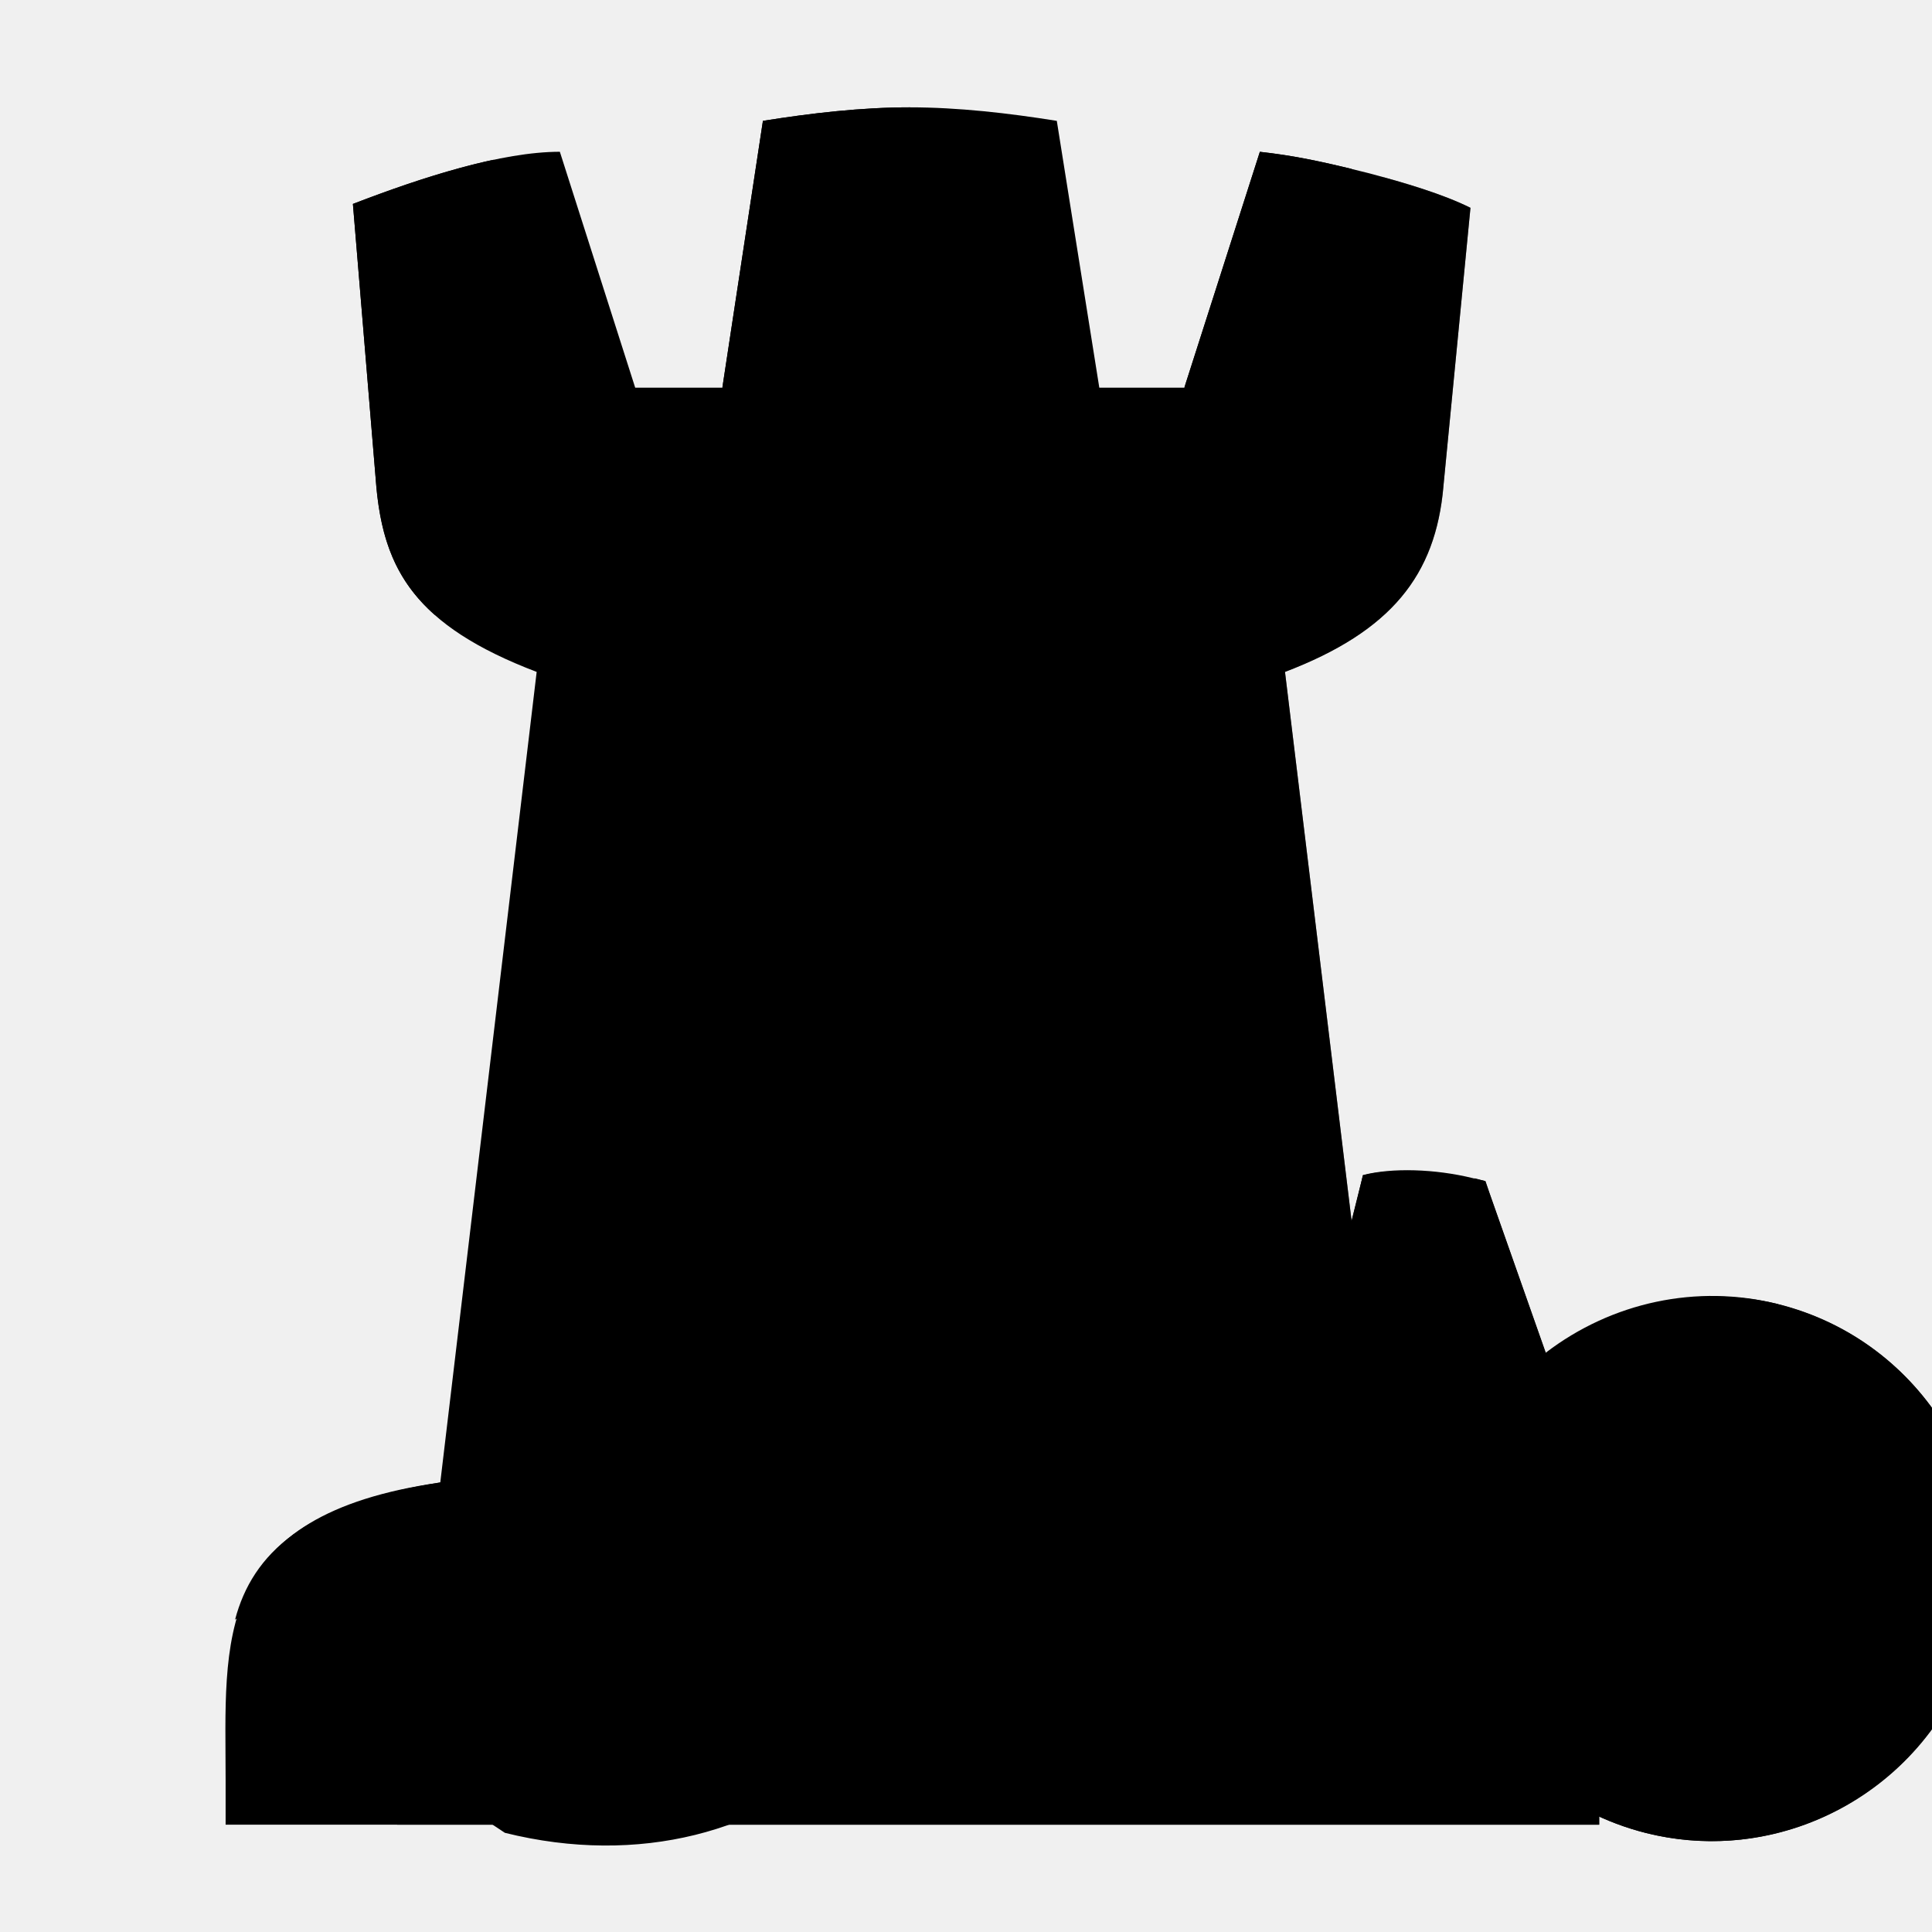
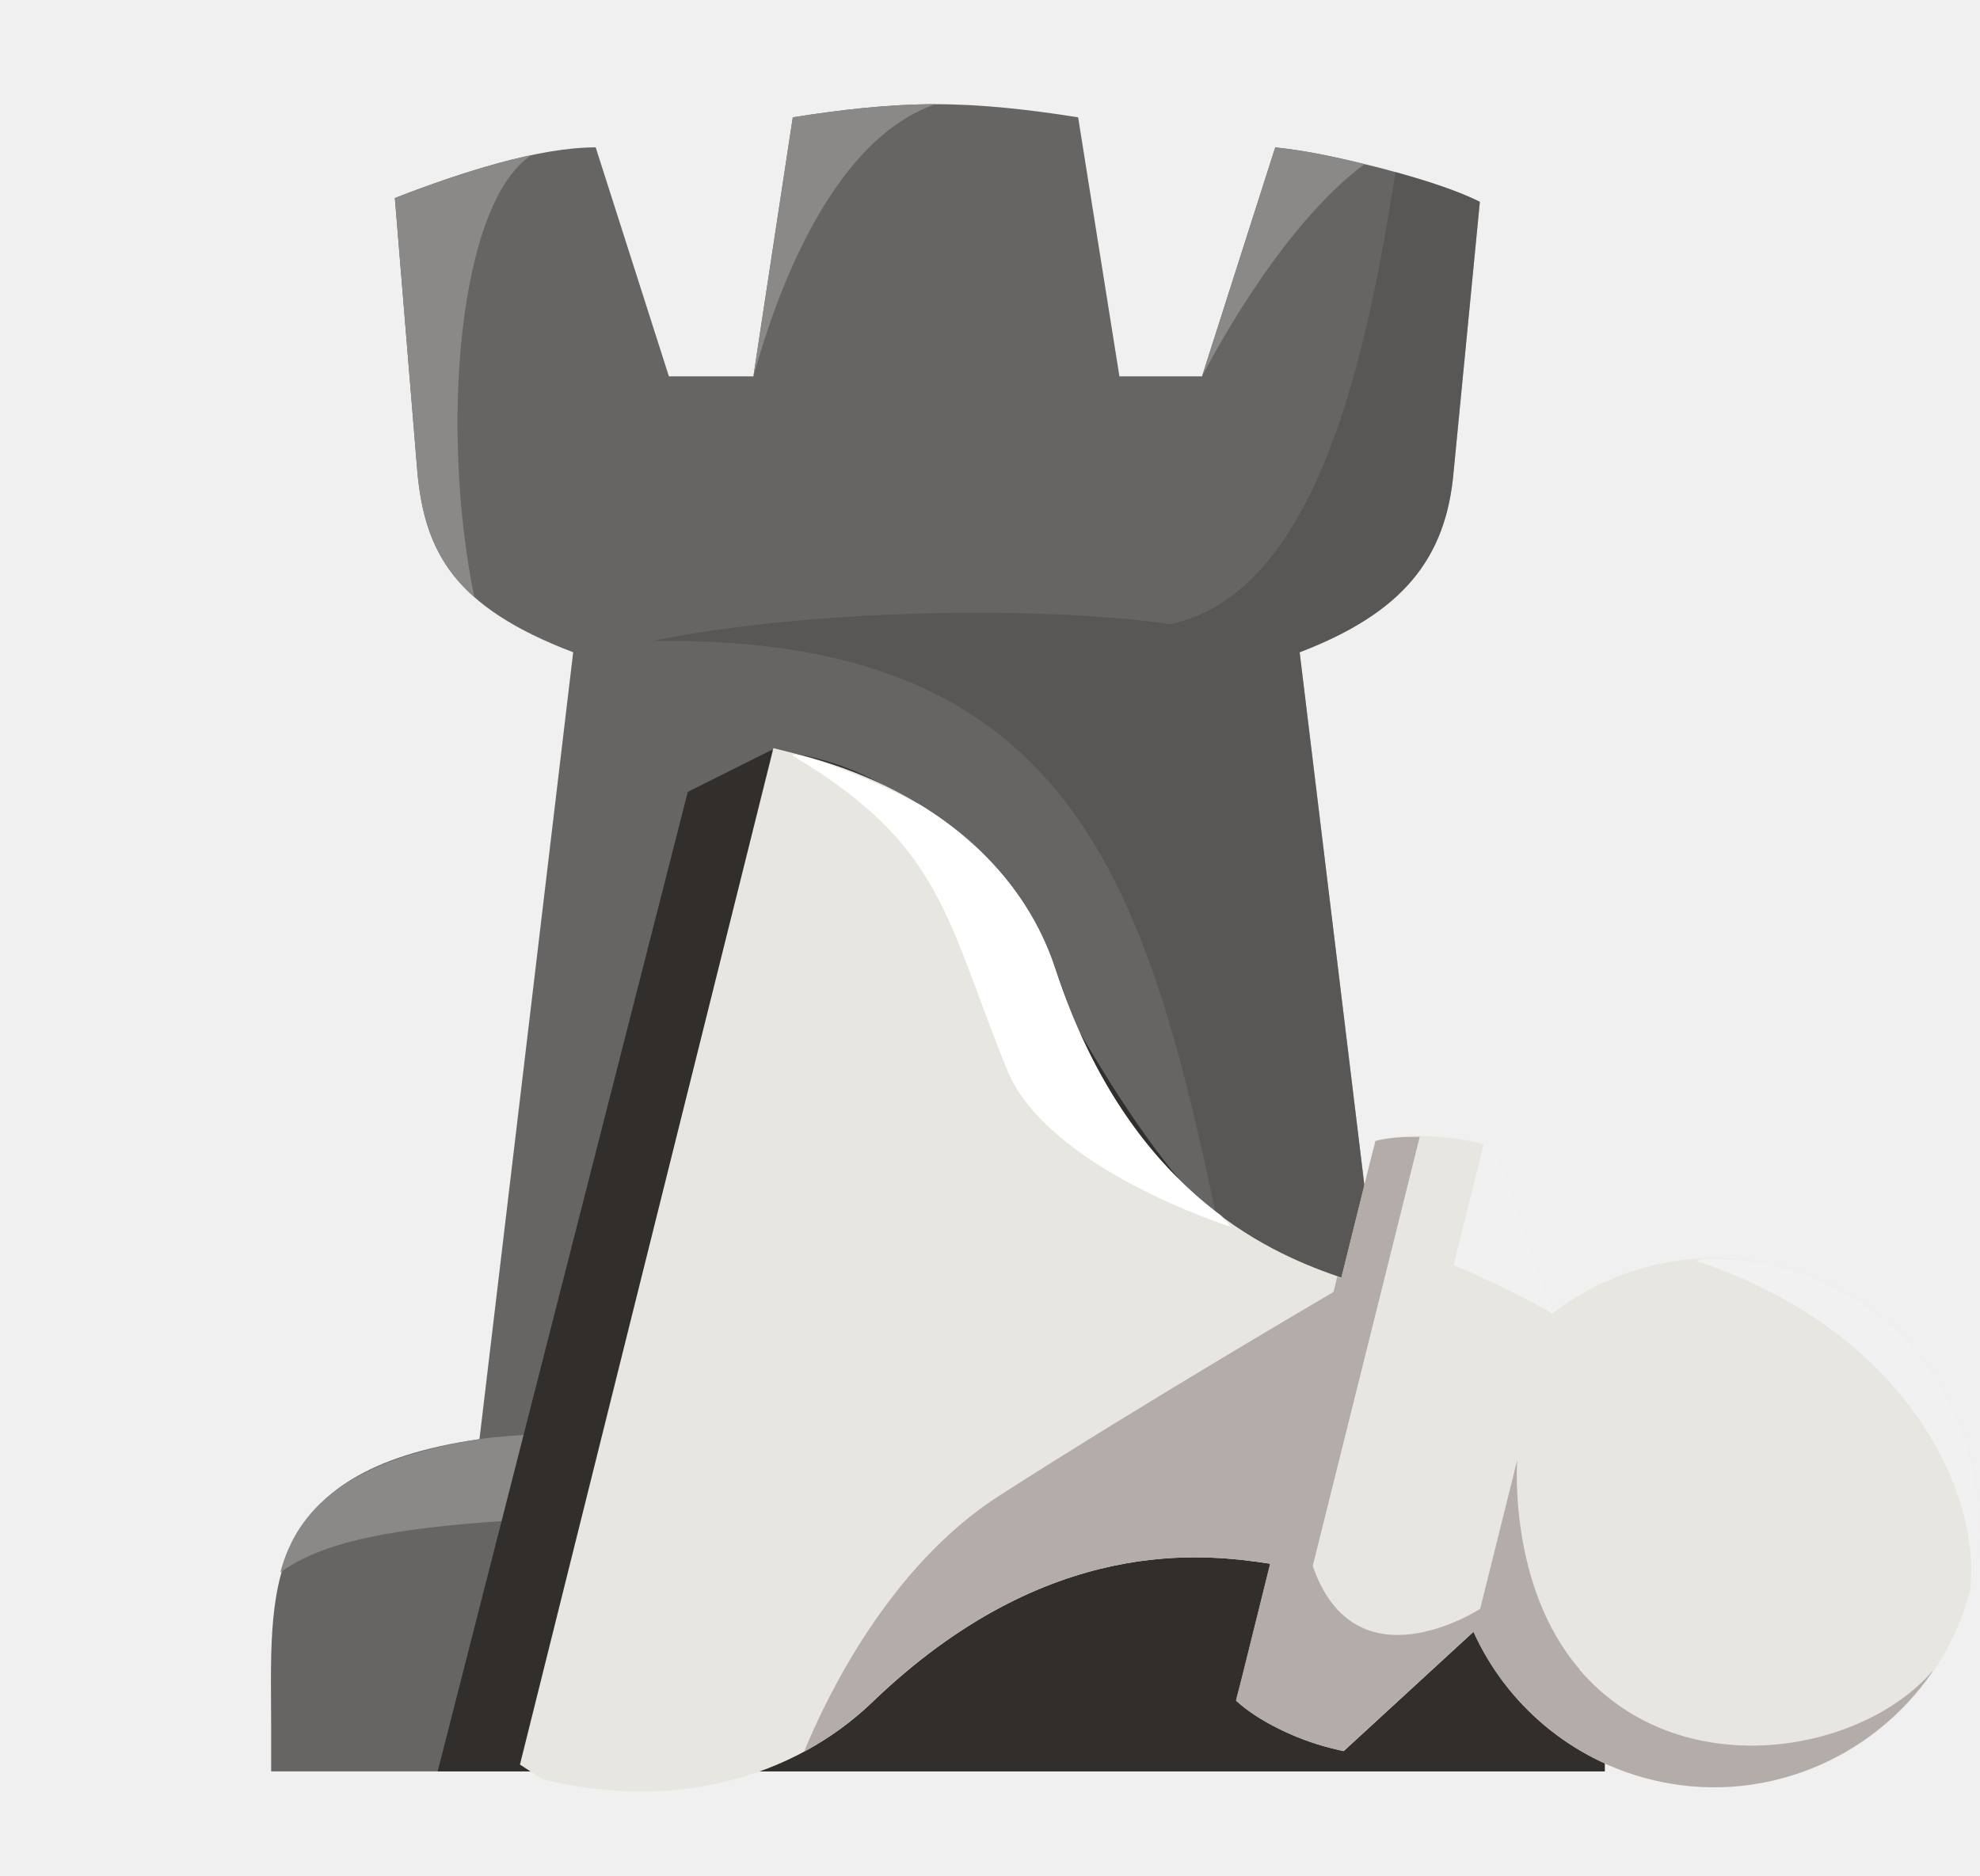
- <svg xmlns="http://www.w3.org/2000/svg" viewBox="0 0 90 90">
-   <path d="M49.23,5.63L51.21,18.06L55.17,18.06L58.69,7.07C60.31,7.25,61.57,7.52,63.73,8.06C65.44,8.51,67.24,9.05,68.5,9.68L67.24,22.65C66.88,26.8,64.81,29.41,59.86,31.3L64.44,69.05C64.46,69.05,64.47,69.06,64.49,69.06C75.21,70.68,74.49,76.44,74.49,82.93L74.49,85L10.51,85L10.51,82.93C10.51,76.45,9.79,70.59,20.51,69.06L25,31.3C19.33,29.14,17.89,26.53,17.53,22.65L16.44,9.5C19.69,8.24,23.38,7.07,26.08,7.07L29.59,18.06L33.65,18.06L35.54,5.63C37.79,5.27,40.13,5,42.38,5C44.64,5,46.98,5.27,49.23,5.63Z" fill="currentColor" />
-   <path d="M64.45,69.12L64.45,69.13L64.45,69.13C62.29,68.86,60.13,68.68,57.97,68.59C57.52,66.5,57.11,64.47,56.7,62.49C52.92,43.81,50.21,30.43,28.78,30.76C36.26,29.23,47.34,29.05,53.64,29.95C60.95,28.43,63.19,16.19,64.46,8.26C65.92,8.66,67.38,9.13,68.46,9.66C68.47,9.67,68.49,9.68,68.5,9.68L67.24,22.65C67.24,22.67,67.24,22.68,67.24,22.69C66.87,26.81,64.8,29.41,59.86,31.3Z" fill="currentColor" opacity="0.5" />
-   <path d="M64.48,69.06C70.87,70.05,73.22,72.39,74.03,75.54C70.52,73.2,64.39,72.57,42.49,72.57C20.68,72.57,14.19,73.11,10.95,75.45C11.76,72.39,14.19,70.05,20.5,69.06C23.57,68.61,33.03,68.52,42.49,68.52C54.56,68.52,59.79,68.34,64.48,69.06Z" fill="currentColor" />
-   <path d="M20.26,28.65C18.41,27.02,17.75,25.09,17.53,22.67C17.53,22.66,17.53,22.66,17.53,22.65L16.44,9.5C18.57,8.68,20.89,7.89,23,7.44C19.45,9.78,18.62,20.66,20.26,28.65Z" fill="currentColor" />
-   <path d="M33.65,18.06L35.54,5.63C37.79,5.27,40.13,5,42.38,5C36.62,6.98,34.1,16.53,33.65,18.06Z" fill="currentColor" />
-   <path d="M62.97,7.87C59.24,10.65,56.12,16.25,55.17,18.06L58.69,7.07C58.71,7.07,58.73,7.08,58.74,7.08C60.14,7.24,61.28,7.46,62.97,7.87Z" fill="currentColor" />
-   <path d="M74.5,68L74.5,85L18.5,85L30.5,38L34.5,36C51.37,37.83,45.5,62.5,74.5,68Z" fill="currentColor" />
-   <path d="M82.83,60.75C79.05,59.8,75.08,60.66,72,63.02L69.38,55.58L69.18,55.02L68.6,54.88C66.85,54.45,64.83,54.39,63.49,54.74L63.44,54.95L63.37,55.25L63.21,55.9L61.86,61.31C58.93,60.29,51.77,57.64,48.12,46.48C46.49,41.49,41.95,37.74,35.68,36.17L34.61,35.9L34.34,36.98L22.72,83.6L22.45,84.67L23.52,85.38C29.79,86.94,35.57,85.32,39.36,81.68C47.8,73.56,55.37,74.57,58.45,75.04L57.11,80.45L56.94,81.1L56.86,81.4L56.81,81.61C57.83,82.55,59.63,83.46,61.38,83.89L61.97,84.03L62.4,83.63L68.2,78.3C69.79,81.82,72.91,84.44,76.69,85.39C83.47,87.08,90.37,82.93,92.07,76.15L92.07,76.13C93.76,69.33,89.61,62.44,82.83,60.75Z" fill="currentColor" />
-   <path d="M70.3,70.07L68.52,77.2C68.41,77.27,62.52,81.05,60.48,75.14L65.62,54.55L65.51,54.55C64.76,54.55,64.06,54.6,63.49,54.75L63.44,54.96L63.36,55.27L63.2,55.91L61.85,61.32C61.85,61.32,61.72,61.28,61.67,61.25L61.48,62C61.48,62,52.43,67.29,45.42,71.79C40.13,75.19,37.12,81.52,36.08,84.05C37.27,83.41,38.37,82.62,39.34,81.68C47.79,73.56,55.36,74.57,58.44,75.04L57.09,80.45L56.93,81.1L56.85,81.4L56.8,81.61C57.82,82.55,59.62,83.46,61.37,83.89L61.93,84.03L62.27,83.74L62.39,83.63L68.19,78.3C69.78,81.82,72.9,84.44,76.68,85.39C81.96,86.71,87.3,84.47,90.21,80.23C90.23,80.18,90.24,80.16,90.24,80.16C86.79,84.18,78.08,85.71,73.28,80.11L73.28,80.09C69.84,76.09,70.3,70.07,70.3,70.07Z" fill="currentColor" />
-   <path d="M72.01,63.02L69.39,55.58L69.2,55.02L68.69,54.89L67.24,60.71C69.55,61.65,72.01,63.02,72.05,63.08L72.04,63.09Z" fill="currentColor" />
-   <path d="M79.15,60.41C78.97,60.46,78.88,60.5,78.88,60.5C89.12,63.89,92.58,71.83,92.02,76.29C92.03,76.24,92.06,76.18,92.07,76.14C93.76,69.34,89.61,62.46,82.83,60.76L82.83,60.75C81.61,60.45,80.37,60.35,79.15,60.41Z" fill="currentColor" />
-   <path d="M45.81,51.31C47.74,56.08,56.49,58.84,56.49,58.84C56.6,58.9,56.43,58.7,56.1,58.34C53.25,56.21,50.15,52.65,48.13,46.47C47.07,43.26,44.82,40.56,41.66,38.63C38.19,36.77,34.83,35.84,35.65,36.33C42.73,40.58,42.9,44.12,45.81,51.31Z" fill="currentColor" />
+ <svg xmlns="http://www.w3.org/2000/svg" width="95" height="90" viewBox="0 0 95 90" fill="none">
+   <path d="M44.884 5C47.136 5 49.477 5.271 51.729 5.631L53.71 18.06H57.673L61.186 7.071C62.807 7.251 64.068 7.522 66.23 8.062C67.941 8.513 69.742 9.053 71.003 9.684L69.742 22.653C69.382 26.796 67.31 29.408 62.357 31.3L66.941 69.051C66.956 69.053 66.972 69.055 66.987 69.058C77.711 70.679 76.99 76.444 76.99 82.929V85H13.01V82.929C13.01 76.445 12.29 70.591 23.005 69.059L27.501 31.3C21.827 29.138 20.386 26.526 20.026 22.653L18.945 9.503C22.187 8.242 25.879 7.071 28.581 7.071L32.094 18.06H36.148L38.038 5.631C40.29 5.271 42.632 5 44.884 5Z" fill="#666564" />
+   <path opacity="0.5" d="M62.357 31.3L66.949 69.119L66.95 69.128H66.949C64.788 68.858 62.627 68.678 60.466 68.588C60.018 66.504 59.605 64.469 59.205 62.494C55.418 43.81 52.707 30.434 31.284 30.759C38.759 29.228 49.838 29.048 56.142 29.949C63.448 28.434 65.691 16.195 66.959 8.259C68.418 8.661 69.877 9.128 70.956 9.66C70.972 9.668 70.987 9.676 71.004 9.684L69.743 22.653C69.742 22.665 69.74 22.678 69.739 22.69C69.37 26.812 67.296 29.414 62.357 31.3Z" fill="#4B4847" />
+   <path d="M44.989 68.518C57.064 68.518 62.291 68.337 66.977 69.058C73.375 70.048 75.718 72.391 76.529 75.543C73.015 73.201 66.887 72.57 44.989 72.57C23.182 72.57 16.694 73.111 13.45 75.453C14.261 72.391 16.694 70.048 23.002 69.058C26.066 68.607 35.528 68.518 44.989 68.518ZM25.502 7.442C21.955 9.779 21.117 20.659 22.758 28.654C20.907 27.021 20.254 25.092 20.026 22.671C20.026 22.665 20.026 22.659 20.026 22.653L18.945 9.503C21.072 8.676 23.394 7.887 25.502 7.442ZM44.884 5C39.12 6.981 36.598 16.528 36.148 18.06L38.039 5.631C40.291 5.271 42.632 5 44.884 5ZM61.244 7.078C62.638 7.236 63.775 7.462 65.468 7.874C61.738 10.65 58.62 16.253 57.674 18.06L61.186 7.072C61.205 7.074 61.225 7.076 61.244 7.078Z" fill="#8B8987" />
+   <path d="M37 36C53.867 37.828 48 62.5 77 68V85H21L33 38L37 36Z" fill="#312E2B" />
+   <path d="M94.568 76.126C96.263 69.332 92.112 62.445 85.33 60.749C81.553 59.802 77.578 60.656 74.502 63.018L71.883 55.581L71.684 55.02L71.1 54.879C69.346 54.447 67.334 54.388 65.99 54.739L65.943 54.95L65.873 55.254L65.709 55.897L64.364 61.311C61.429 60.293 54.273 57.639 50.625 46.484C48.988 41.491 44.451 37.737 38.183 36.17L37.108 35.901L36.839 36.977L25.216 83.598L24.947 84.673L26.023 85.375C32.29 86.942 38.066 85.317 41.855 81.68C50.297 73.565 57.875 74.57 60.95 75.038L59.605 80.452L59.441 81.095L59.36 81.399L59.313 81.61C60.33 82.545 62.131 83.457 63.885 83.89L64.47 84.03L64.902 83.633L70.702 78.301C72.292 81.82 75.414 84.439 79.191 85.387C85.973 87.082 92.872 82.931 94.568 76.149V76.126Z" fill="#E8E6E1" />
+   <path d="M75.777 80.09C72.339 76.091 72.795 70.069 72.795 70.069L71.018 77.201C70.913 77.272 65.019 81.049 62.985 75.143L68.118 54.552H68.013C67.264 54.552 66.563 54.599 65.99 54.751L65.943 54.961L65.861 55.265L65.698 55.908L64.353 61.322C64.353 61.322 64.224 61.275 64.166 61.252L63.979 62C63.979 62 54.928 67.286 47.924 71.787C42.627 75.19 39.622 81.516 38.581 84.054C39.774 83.41 40.873 82.615 41.844 81.68C50.286 73.565 57.863 74.57 60.938 75.038L59.594 80.452L59.43 81.095L59.348 81.399L59.301 81.61C60.319 82.545 62.119 83.457 63.873 83.89L64.435 84.03L64.774 83.738L64.891 83.633L70.691 78.301C72.281 81.82 75.403 84.439 79.18 85.387C84.465 86.708 89.797 84.475 92.709 80.23C92.732 80.183 92.744 80.16 92.744 80.16C89.294 84.182 80.583 85.714 75.777 80.113V80.09Z" fill="#B3ACA8" />
+   <path d="M74.537 63.088L74.513 63.018L71.894 55.581L71.695 55.02L71.193 54.891L69.743 60.714C72.046 61.65 74.513 63.018 74.549 63.076L74.537 63.088Z" fill="#F1F1F1" />
+   <path d="M85.33 60.749C84.114 60.445 82.874 60.352 81.646 60.41C81.471 60.457 81.377 60.504 81.377 60.504C91.621 63.895 95.082 71.834 94.521 76.289C94.532 76.243 94.556 76.184 94.567 76.137C96.263 69.344 92.112 62.456 85.33 60.761V60.749Z" fill="#F1F1F1" />
+   <path d="M38.148 36.334C45.234 40.579 45.398 44.122 48.31 51.313C50.239 56.084 58.986 58.843 58.986 58.843C59.102 58.902 58.927 58.703 58.6 58.34C55.747 56.212 52.648 52.646 50.625 46.472C49.573 43.256 47.316 40.555 44.159 38.626C40.686 36.767 37.33 35.843 38.148 36.334Z" fill="white" />
</svg>
